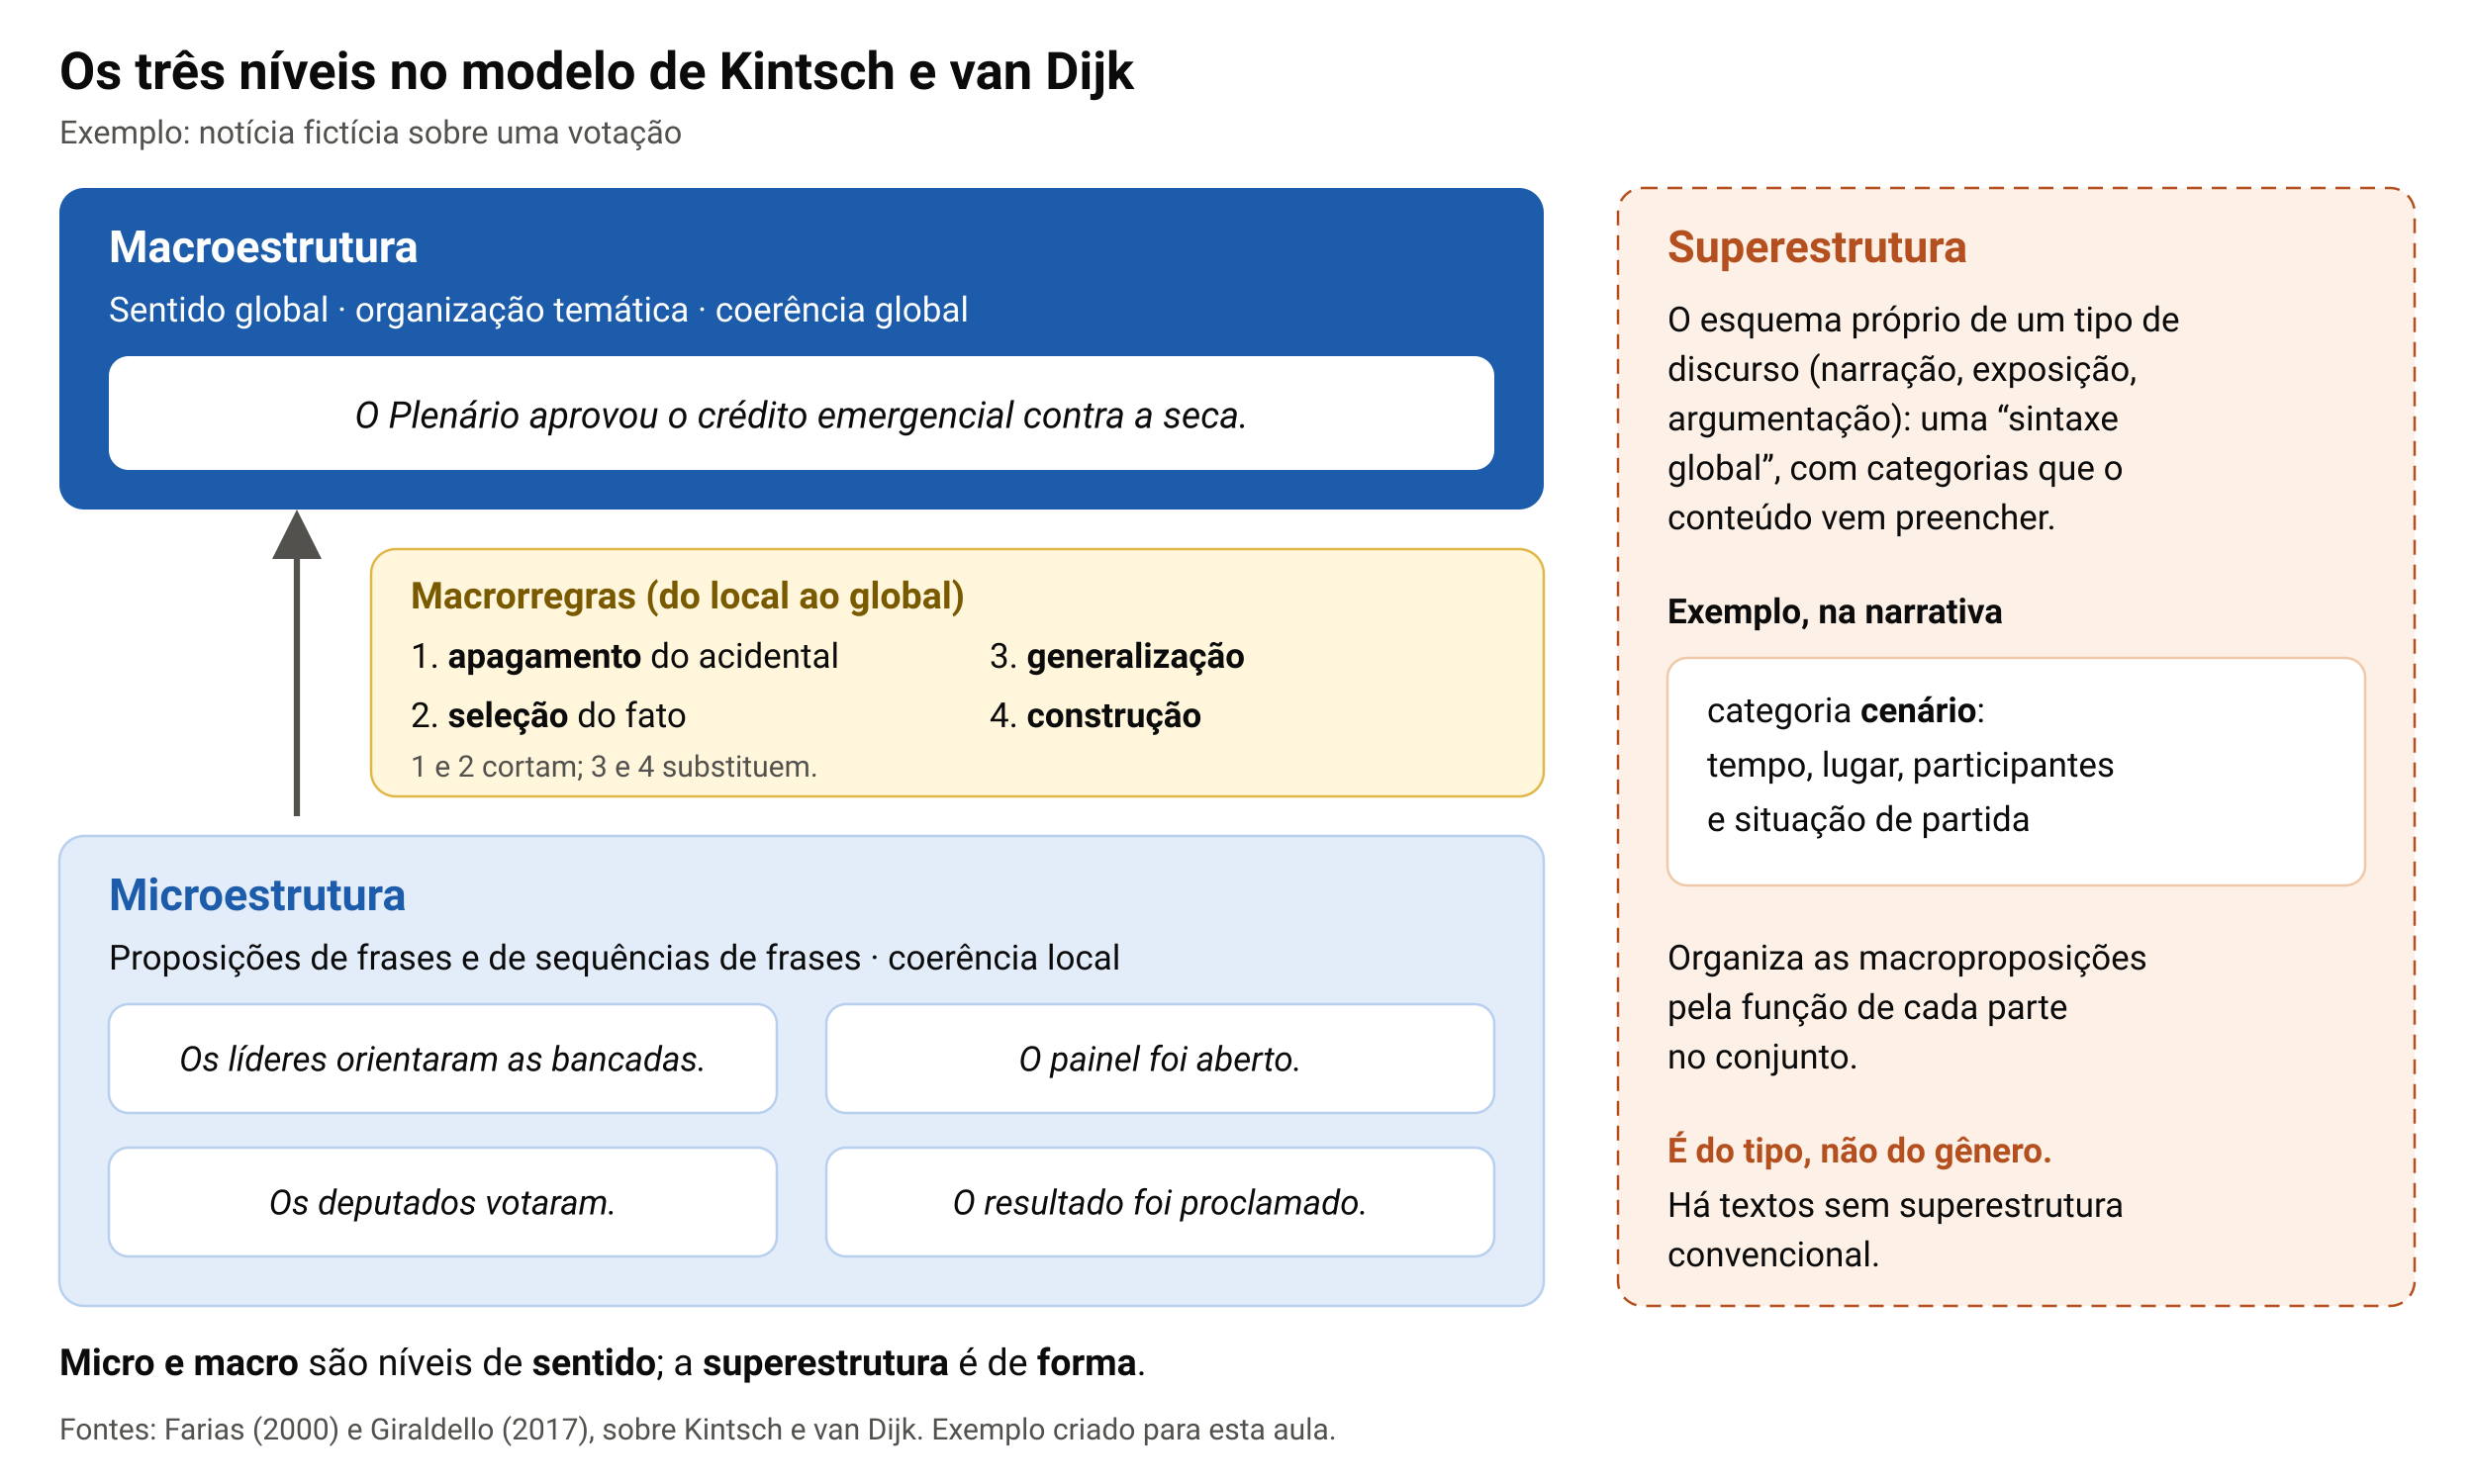
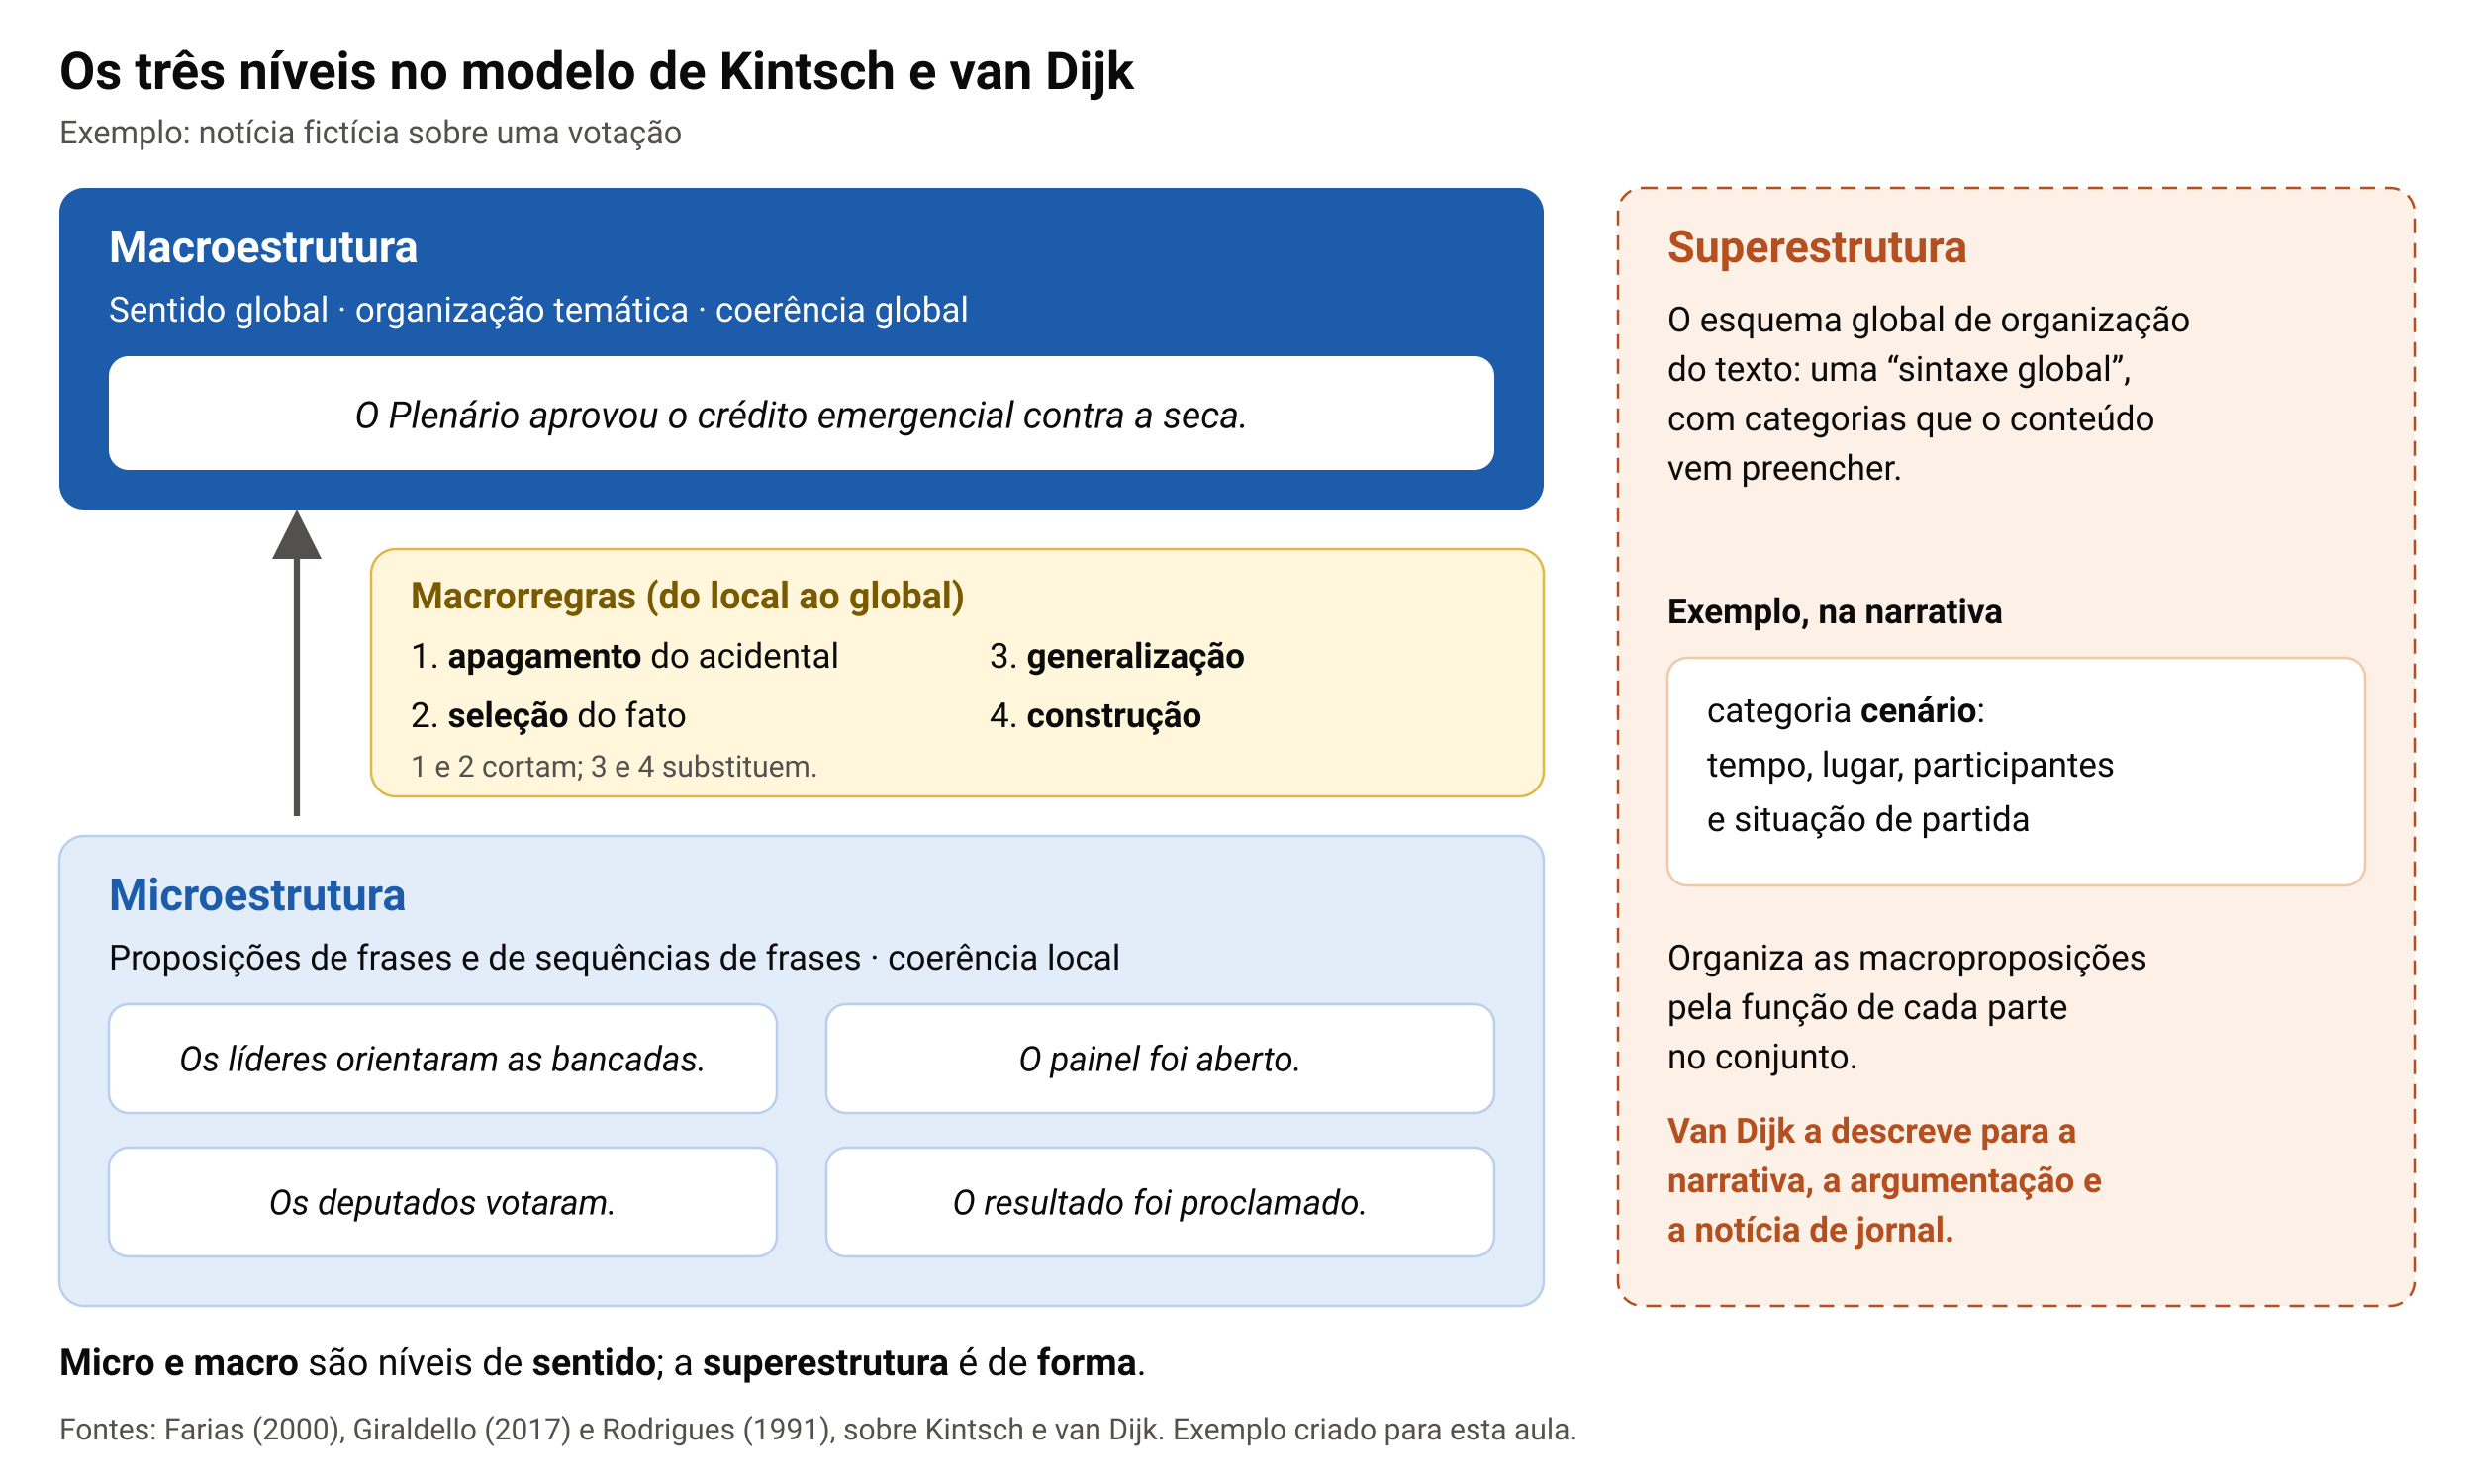
<svg xmlns="http://www.w3.org/2000/svg" width="1000" height="600" viewBox="0 0 1000 600" font-family="system-ui, -apple-system, 'Segoe UI', Roboto, 'Helvetica Neue', Arial, sans-serif">
  <defs>
    <marker id="seta" markerWidth="10" markerHeight="10" refX="5" refY="5" orient="auto">
      <path d="M1,1 L9,5 L1,9 z" fill="#52514e" />
    </marker>
  </defs>
  <rect width="1000" height="600" fill="#ffffff" />
  <text x="24" y="36" font-size="21" font-weight="700" fill="#0b0b0b">Os três níveis no modelo de Kintsch e van Dijk</text>
  <text x="24" y="58" font-size="13" fill="#52514e">Exemplo: notícia fictícia sobre uma votação</text>
  <rect x="24" y="76" width="600" height="130" rx="10" fill="#1c5cab" />
  <text x="44" y="106" font-size="18" font-weight="700" fill="#ffffff">Macroestrutura</text>
  <text x="44" y="130" font-size="14" fill="#ffffff">Sentido global · organização temática · coerência global</text>
  <rect x="44" y="144" width="560" height="46" rx="8" fill="#ffffff" />
  <text x="324" y="173" font-size="15" fill="#0b0b0b" text-anchor="middle" font-style="italic">O Plenário aprovou o crédito emergencial contra a seca.</text>
  <line x1="120" y1="330" x2="120" y2="216" stroke="#52514e" stroke-width="2.5" marker-end="url(#seta)" />
  <rect x="150" y="222" width="474" height="100" rx="10" fill="#fff6dc" stroke="#e0b84a" />
  <text x="166" y="246" font-size="15" font-weight="700" fill="#7a5a00">Macrorregras (do local ao global)</text>
  <g font-size="14" fill="#0b0b0b">
    <text x="166" y="270">1. <tspan font-weight="700">apagamento</tspan> do acidental</text>
    <text x="400" y="270">3. <tspan font-weight="700">generalização</tspan>
    </text>
    <text x="166" y="294">2. <tspan font-weight="700">seleção</tspan> do fato</text>
    <text x="400" y="294">4. <tspan font-weight="700">construção</tspan>
    </text>
    <text x="166" y="314" font-size="12" fill="#52514e">1 e 2 cortam; 3 e 4 substituem.</text>
  </g>
  <rect x="24" y="338" width="600" height="190" rx="10" fill="#e3edf9" stroke="#b8cfee" />
  <text x="44" y="368" font-size="18" font-weight="700" fill="#1c5cab">Microestrutura</text>
  <text x="44" y="392" font-size="14" fill="#0b0b0b">Proposições de frases e de sequências de frases · coerência local</text>
  <g font-size="14" fill="#0b0b0b" font-style="italic">
    <rect x="44" y="406" width="270" height="44" rx="8" fill="#ffffff" stroke="#b8cfee" />
    <text x="179" y="433" text-anchor="middle">Os líderes orientaram as bancadas.</text>
    <rect x="334" y="406" width="270" height="44" rx="8" fill="#ffffff" stroke="#b8cfee" />
    <text x="469" y="433" text-anchor="middle">O painel foi aberto.</text>
    <rect x="44" y="464" width="270" height="44" rx="8" fill="#ffffff" stroke="#b8cfee" />
    <text x="179" y="491" text-anchor="middle">Os deputados votaram.</text>
    <rect x="334" y="464" width="270" height="44" rx="8" fill="#ffffff" stroke="#b8cfee" />
    <text x="469" y="491" text-anchor="middle">O resultado foi proclamado.</text>
  </g>
  <rect x="654" y="76" width="322" height="452" rx="10" fill="#fdf0e6" stroke="#b4501f" stroke-dasharray="6 4" />
  <text x="674" y="106" font-size="18" font-weight="700" fill="#b4501f">Superestrutura</text>
  <g font-size="14" fill="#0b0b0b">
-     <text x="674" y="134">O esquema próprio de um tipo de</text>
-     <text x="674" y="154">discurso (narração, exposição,</text>
-     <text x="674" y="174">argumentação): uma “sintaxe</text>
-     <text x="674" y="194">global”, com categorias que o</text>
-     <text x="674" y="214">conteúdo vem preencher.</text>
+     <text x="674" y="134">O esquema global de organização</text>
+     <text x="674" y="154">do texto: uma “sintaxe global”,</text>
+     <text x="674" y="174">com categorias que o conteúdo</text>
+     <text x="674" y="194">vem preencher.</text>
    <text x="674" y="252" font-weight="700">Exemplo, na narrativa</text>
    <rect x="674" y="266" width="282" height="92" rx="8" fill="#ffffff" stroke="#f0c9a8" />
    <text x="690" y="292">categoria <tspan font-weight="700">cenário</tspan>:</text>
    <text x="690" y="314">tempo, lugar, participantes</text>
    <text x="690" y="336">e situação de partida</text>
    <text x="674" y="392">Organiza as macroproposições</text>
    <text x="674" y="412">pela função de cada parte</text>
    <text x="674" y="432">no conjunto.</text>
-     <text x="674" y="470" font-weight="700" fill="#b4501f">É do tipo, não do gênero.</text>
-     <text x="674" y="492">Há textos sem superestrutura</text>
-     <text x="674" y="512">convencional.</text>
+     <text x="674" y="462" font-weight="700" fill="#b4501f">Van Dijk a descreve para a</text>
+     <text x="674" y="482" font-weight="700" fill="#b4501f">narrativa, a argumentação e</text>
+     <text x="674" y="502" font-weight="700" fill="#b4501f">a notícia de jornal.</text>
  </g>
  <text x="24" y="556" font-size="15" fill="#0b0b0b">
    <tspan font-weight="700">Micro e macro</tspan> são níveis de <tspan font-weight="700">sentido</tspan>; a <tspan font-weight="700">superestrutura</tspan> é de <tspan font-weight="700">forma</tspan>.</text>
-   <text x="24" y="582" font-size="12" fill="#52514e">Fontes: Farias (2000) e Giraldello (2017), sobre Kintsch e van Dijk. Exemplo criado para esta aula.</text>
+   <text x="24" y="582" font-size="12" fill="#52514e">Fontes: Farias (2000), Giraldello (2017) e Rodrigues (1991), sobre Kintsch e van Dijk. Exemplo criado para esta aula.</text>
</svg>
